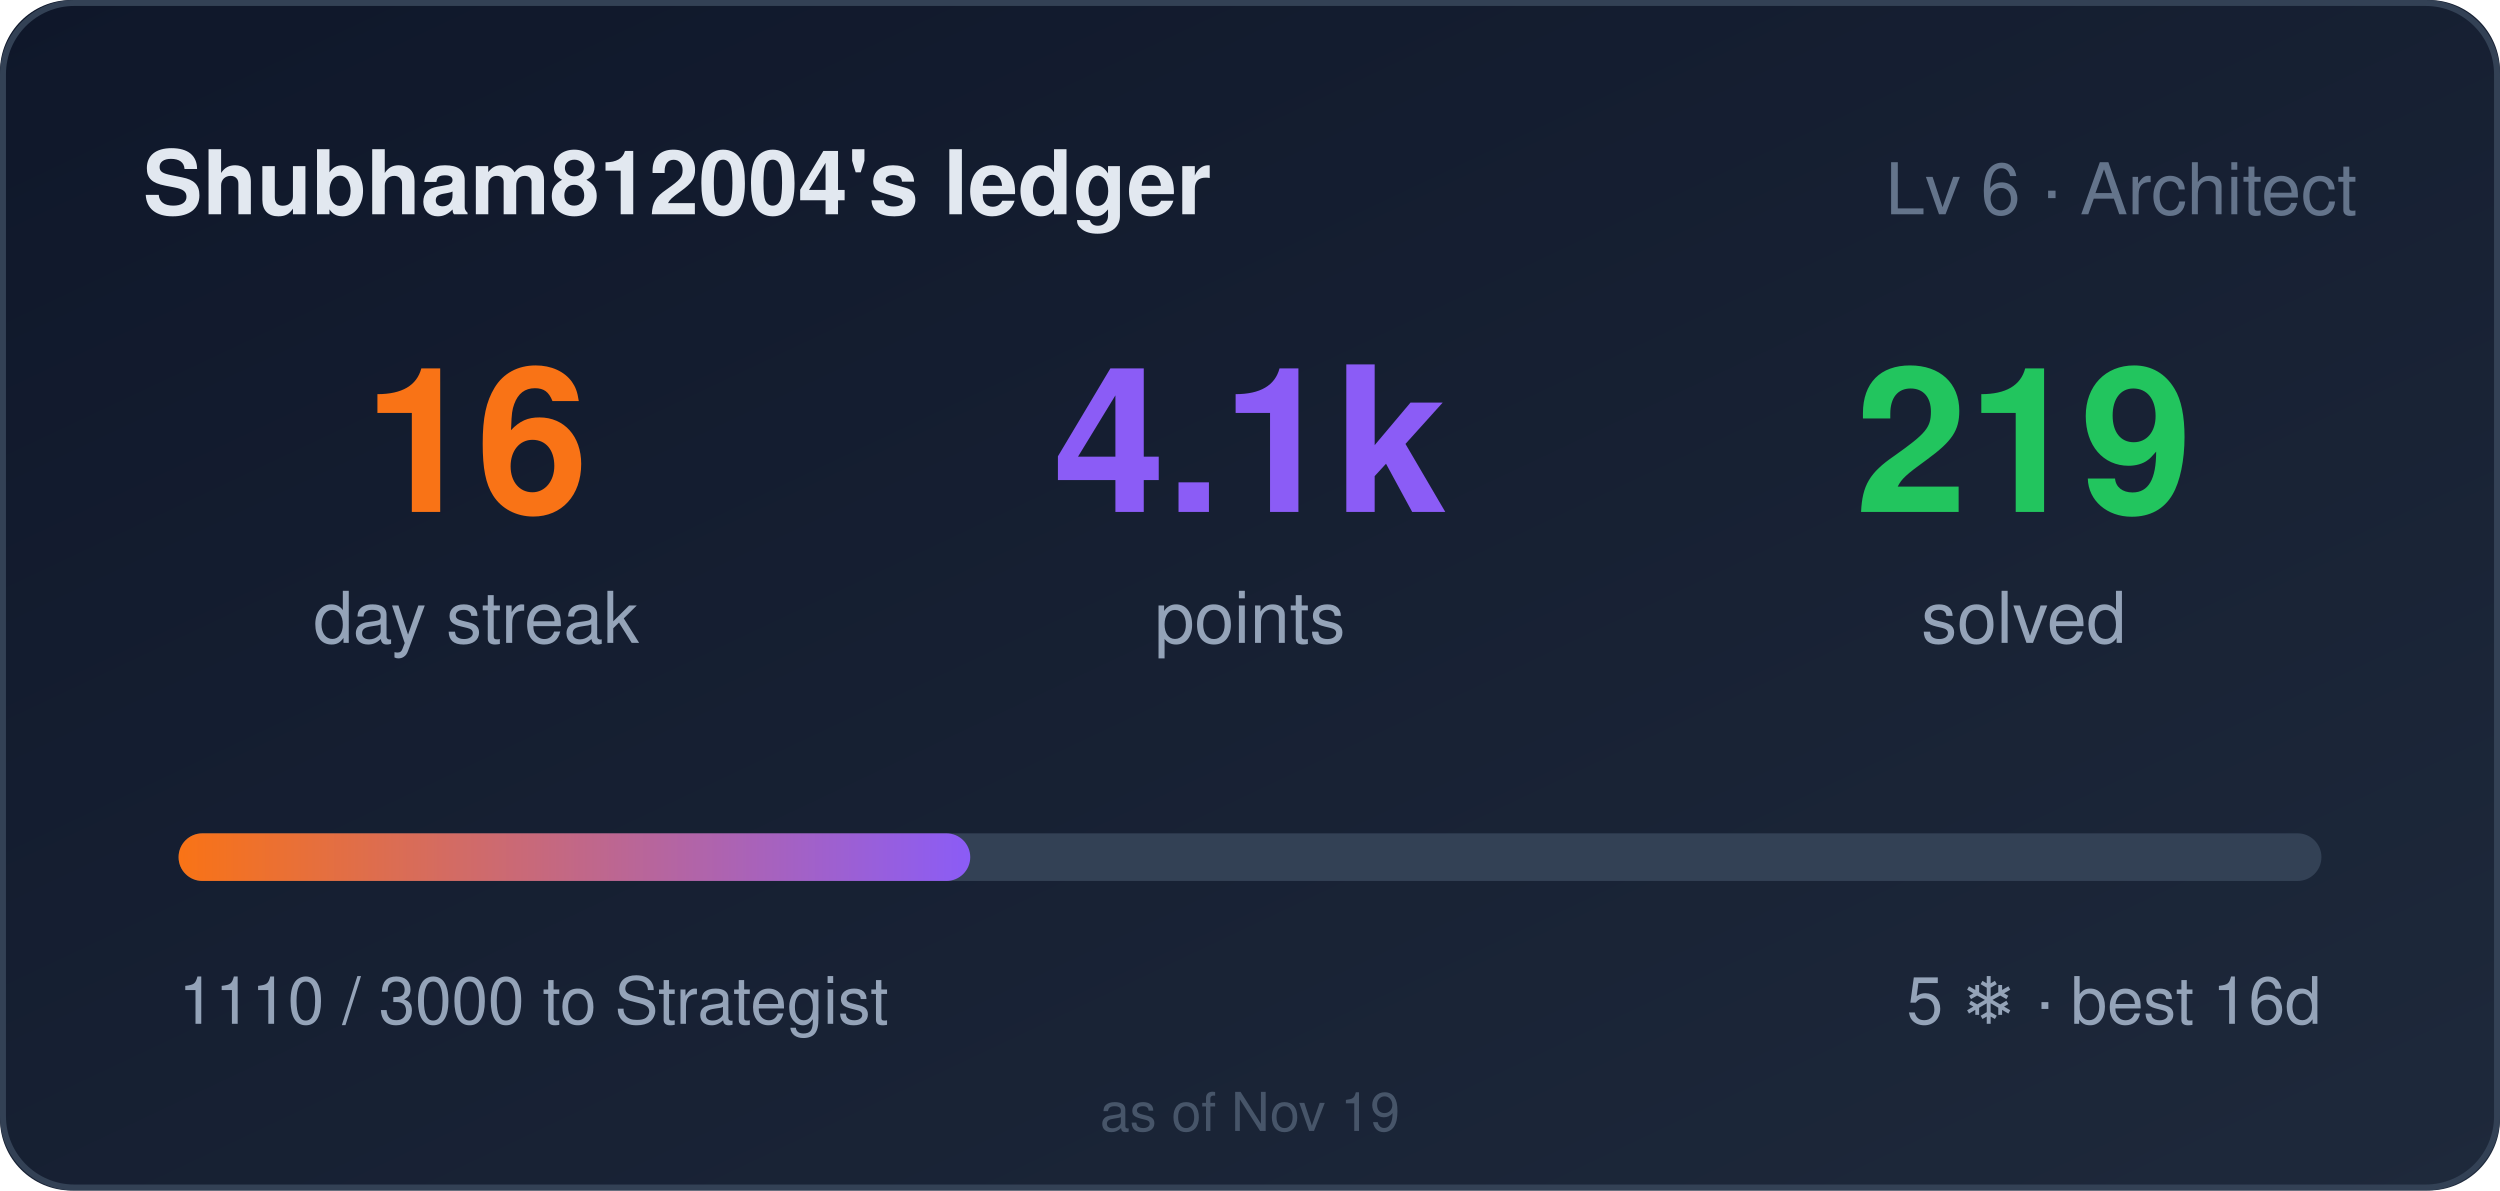
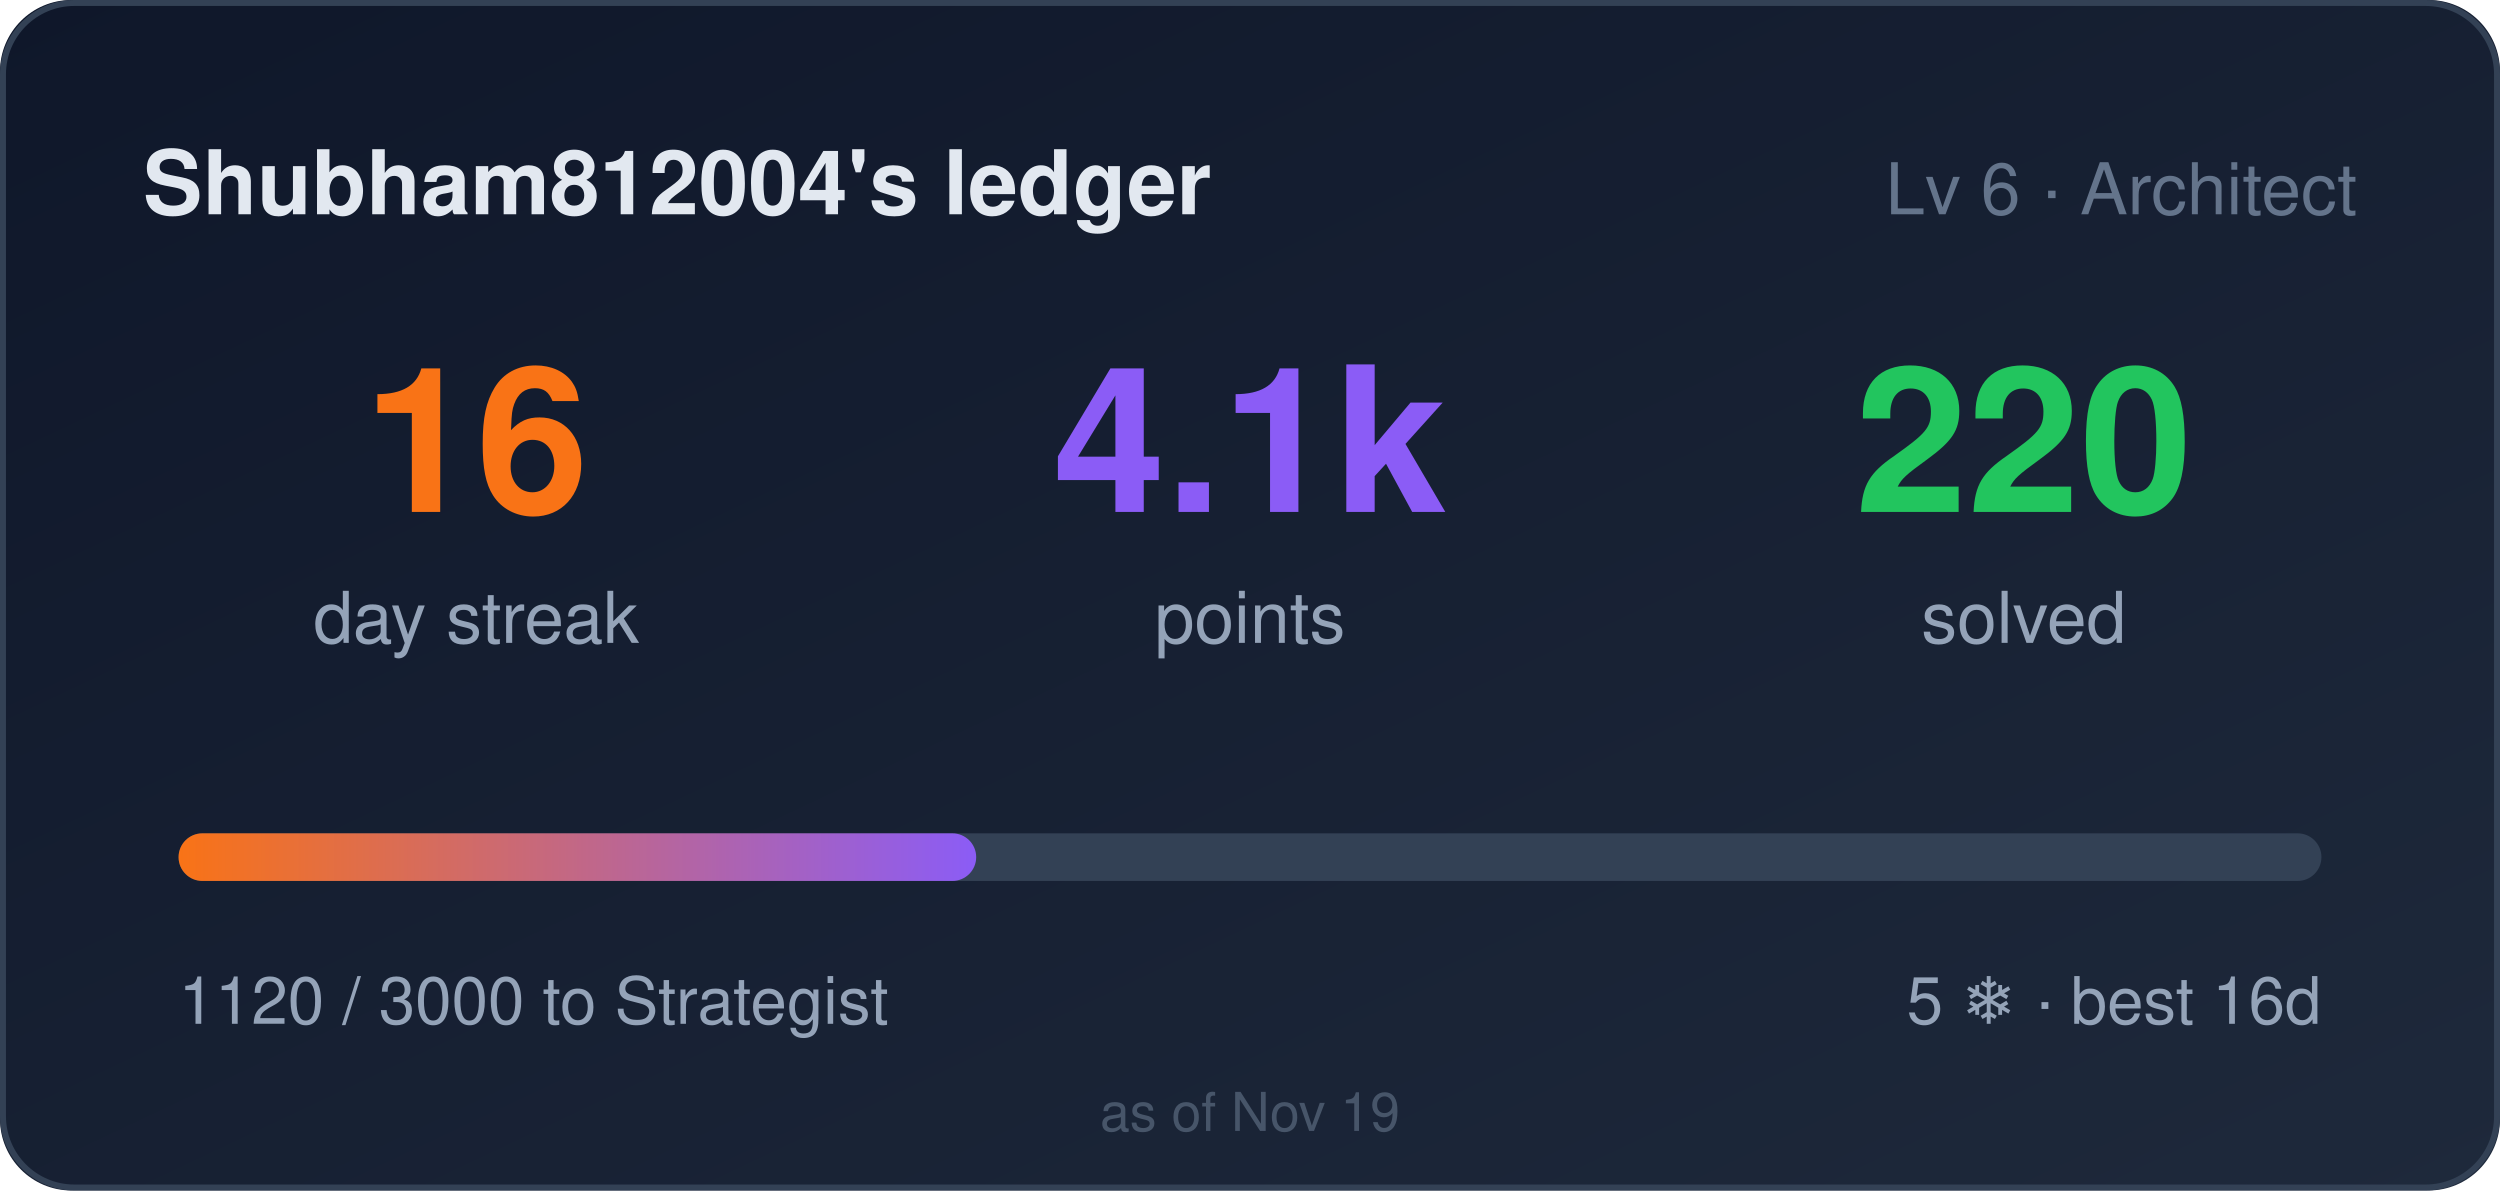
- <svg xmlns="http://www.w3.org/2000/svg" width="420" height="200" role="img" aria-label="Shubham812004's ledger: 16 day streak, 4110 points">
+ <svg xmlns="http://www.w3.org/2000/svg" width="420" height="200" role="img" aria-label="Shubham812004's ledger: 16 day streak, 4120 points">
  <style>
    .bar,.n{transform-box:fill-box}
    .bar{transform-origin:left center}
    @media (prefers-reduced-motion: no-preference){
      .bar{animation:cl-grow .9s cubic-bezier(.22,1,.36,1) both}
      .n{animation:cl-rise .5s ease-out both}
      .n2{animation-delay:.08s}
      .n3{animation-delay:.16s}
    }
    @keyframes cl-grow{from{transform:scaleX(0)}to{transform:scaleX(1)}}
    @keyframes cl-rise{from{opacity:0;transform:translateY(6px)}to{opacity:1;transform:none}}
  </style>
  <defs>
    <linearGradient id="bg" x1="0" y1="0" x2="1" y2="1">
      <stop offset="0" stop-color="#0f172a" />
      <stop offset="1" stop-color="#1e293b" />
    </linearGradient>
    <linearGradient id="bar" x1="0" y1="0" x2="1" y2="0">
      <stop offset="0" stop-color="#f97316" />
      <stop offset="1" stop-color="#8b5cf6" />
    </linearGradient>
  </defs>
  <rect width="420" height="200" rx="12" fill="url(#bg)" />
  <rect x="0.5" y="0.5" width="419" height="199" rx="12" fill="none" stroke="#334155" />
  <text x="24" y="36" fill="#e2e8f0" font-size="15" font-weight="600" font-family="Segoe UI,Helvetica,Arial,sans-serif">Shubham812004's ledger</text>
  <text x="396" y="36" fill="#64748b" font-size="12" text-anchor="end" font-family="Segoe UI,Helvetica,Arial,sans-serif">Lv 6 · Architect</text>
  <g font-family="Segoe UI,Helvetica,Arial,sans-serif">
    <text class="n n1" x="80" y="86" fill="#f97316" font-size="34" font-weight="700" text-anchor="middle">16</text>
    <text x="80" y="108" fill="#94a3b8" font-size="12" text-anchor="middle">day streak</text>
    <text class="n n2" x="210" y="86" fill="#8b5cf6" font-size="34" font-weight="700" text-anchor="middle">4.1k</text>
    <text x="210" y="108" fill="#94a3b8" font-size="12" text-anchor="middle">points</text>
-     <text class="n n3" x="340" y="86" fill="#22c55e" font-size="34" font-weight="700" text-anchor="middle">219</text>
+     <text class="n n3" x="340" y="86" fill="#22c55e" font-size="34" font-weight="700" text-anchor="middle">220</text>
    <text x="340" y="108" fill="#94a3b8" font-size="12" text-anchor="middle">solved</text>
  </g>
  <rect x="30" y="140" width="360" height="8" rx="4" fill="#334155" />
-   <rect class="bar" x="30" y="140" width="133" height="8" rx="4" fill="url(#bar)" />
-   <text x="30" y="172" fill="#94a3b8" font-size="11" font-family="Segoe UI,Helvetica,Arial,sans-serif">1110 / 3000 to Strategist</text>
+   <rect class="bar" x="30" y="140" width="134" height="8" rx="4" fill="url(#bar)" />
+   <text x="30" y="172" fill="#94a3b8" font-size="11" font-family="Segoe UI,Helvetica,Arial,sans-serif">1120 / 3000 to Strategist</text>
  <text x="390" y="172" fill="#94a3b8" font-size="11" text-anchor="end" font-family="Segoe UI,Helvetica,Arial,sans-serif">5 ❄ · best 16d</text>
  <text x="210" y="190" fill="#475569" font-size="9" text-anchor="middle" font-family="Segoe UI,Helvetica,Arial,sans-serif">as of Nov 19</text>
</svg>
